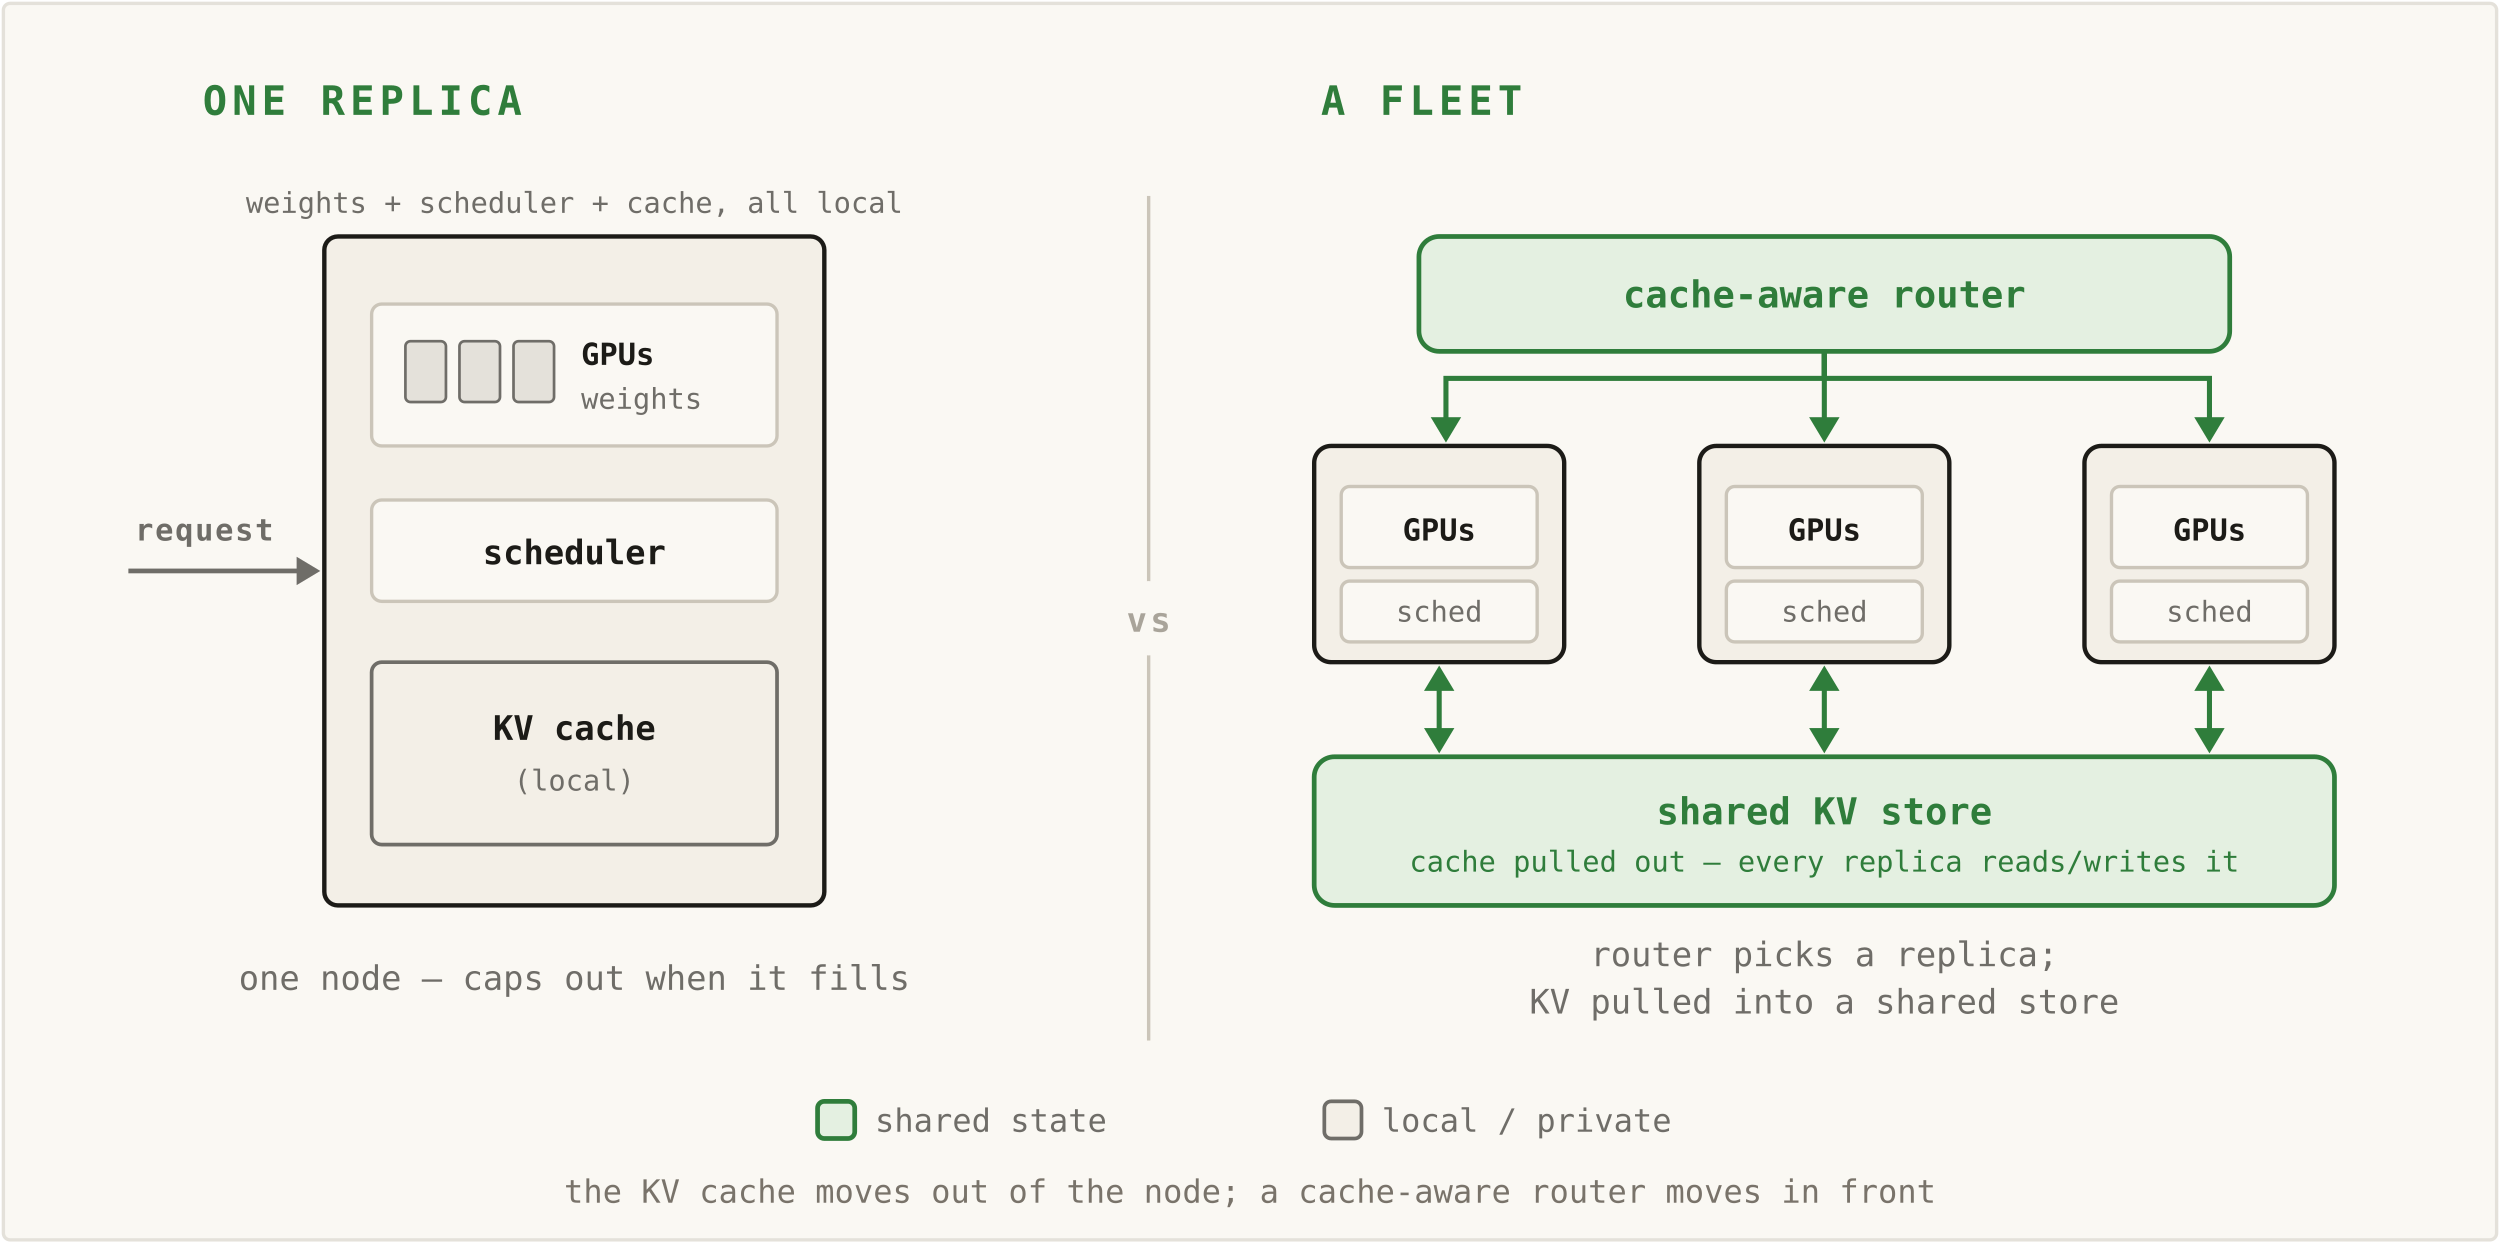
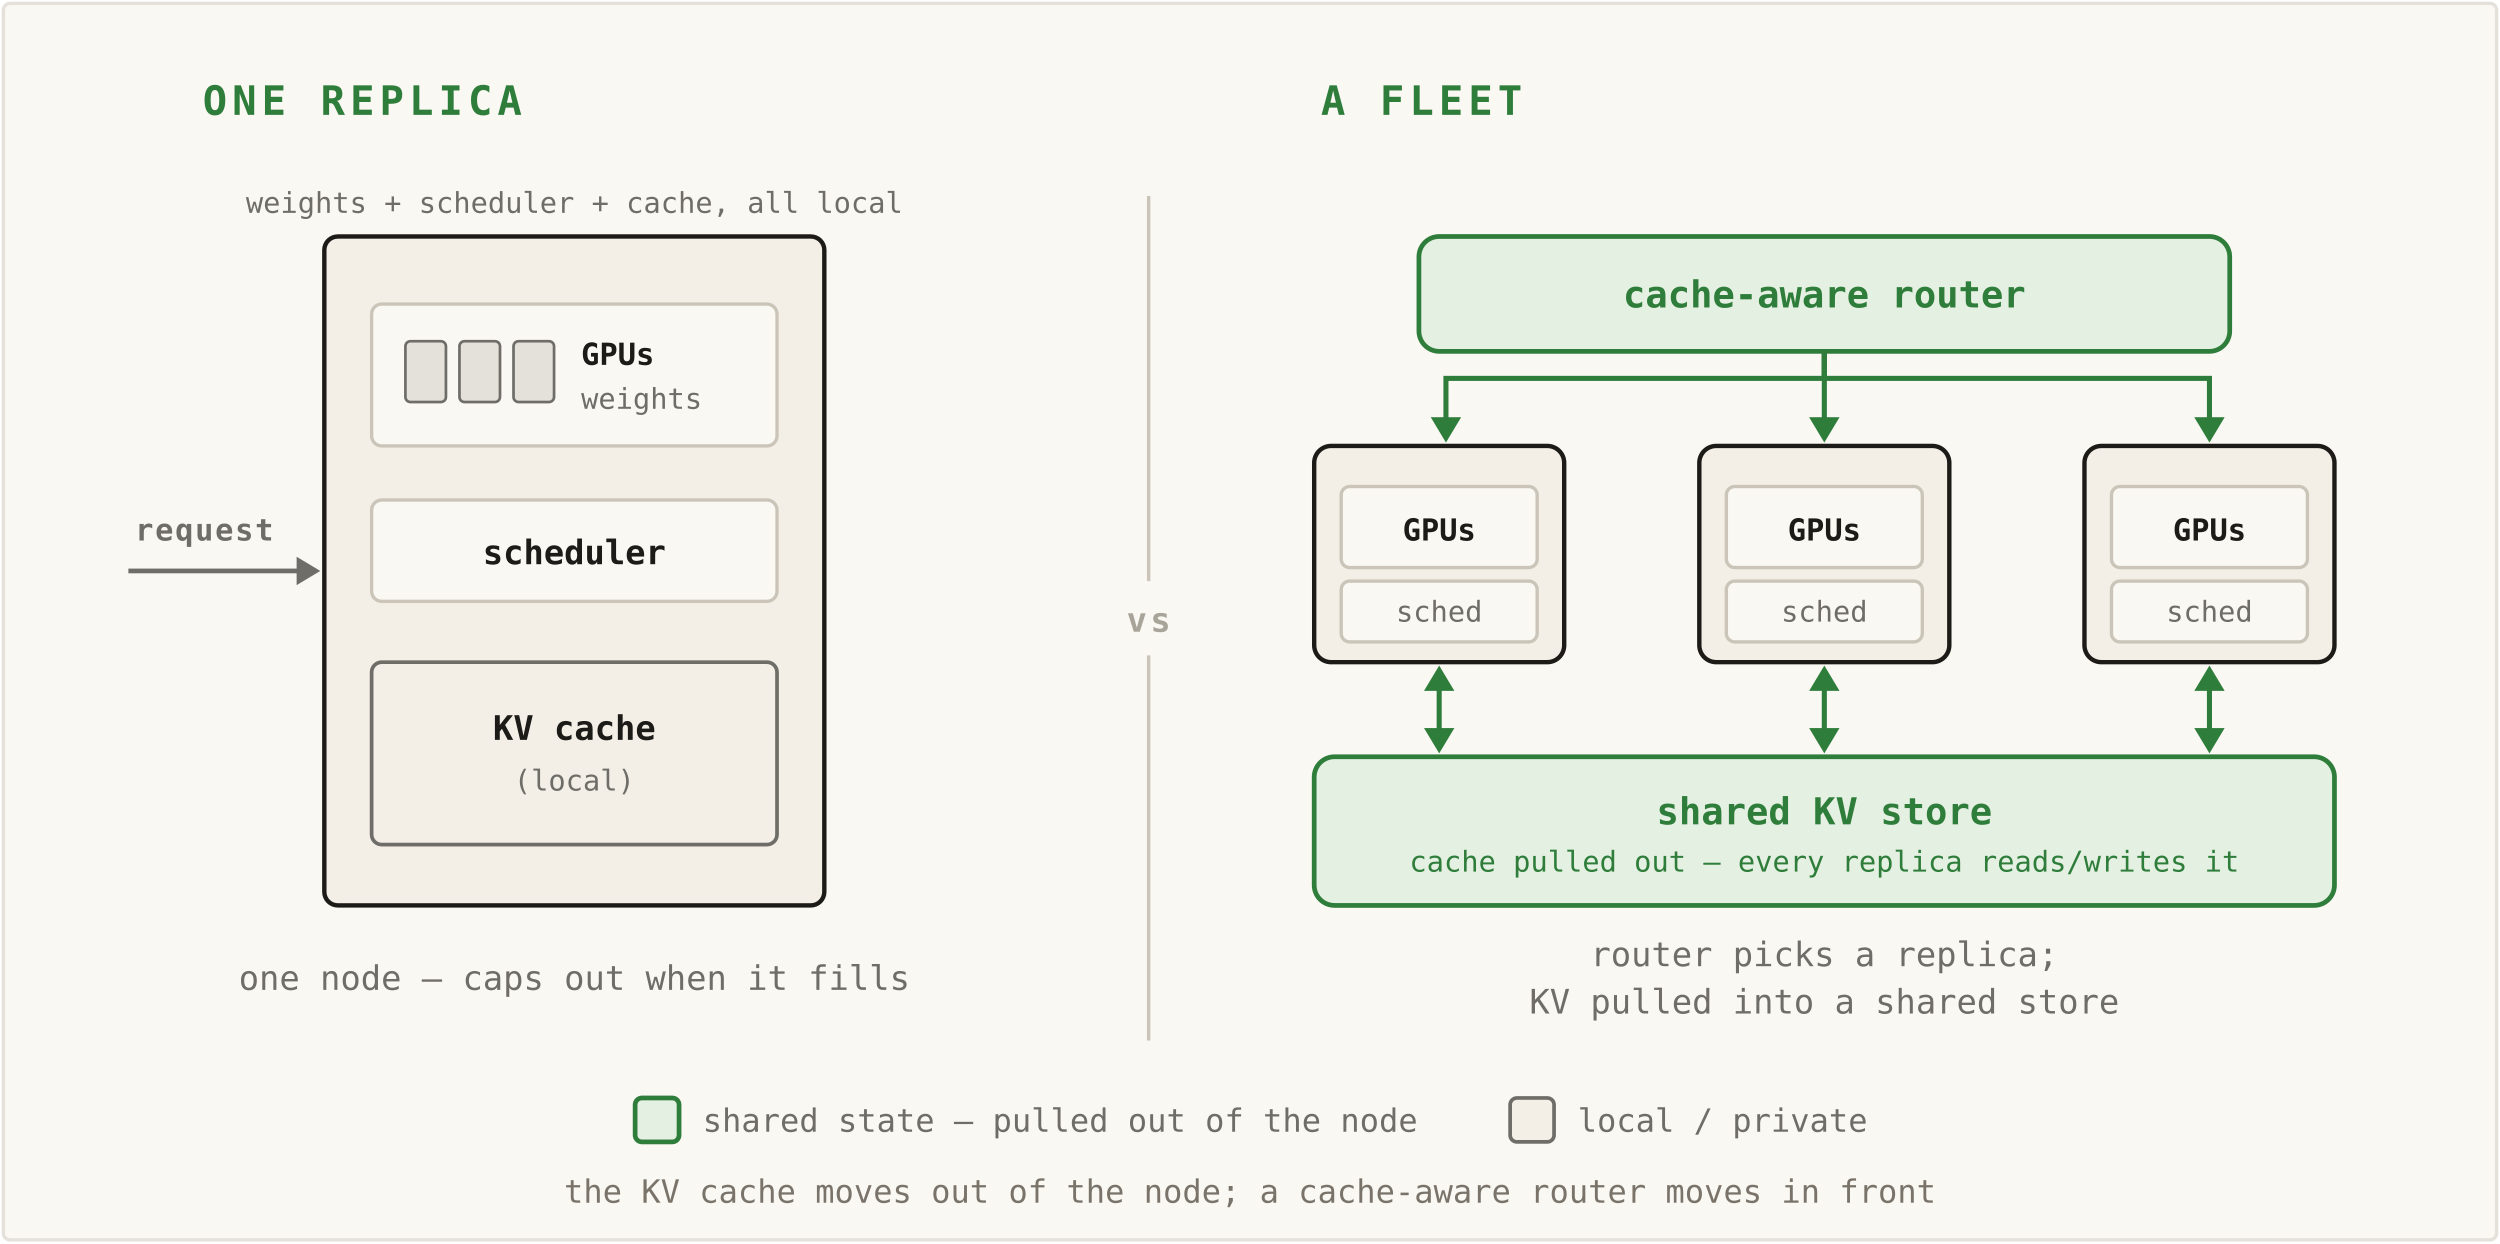
<svg xmlns="http://www.w3.org/2000/svg" viewBox="0 0 740 368" role="img" aria-label="A two-panel before-and-after contrast of inference serving, split by a thin vertical hairline with a small 'vs'. Left panel, ONE REPLICA: a single rounded node box holds everything locally — a tile of GPUs holding the weights, a small scheduler chip, and a KV-cache block — all stacked inside the one node, with a request arrow entering from the left. A grey note reads: one node — caps out when it fills. Right panel, A FLEET: at the top a green-accented cache-aware router fans out with arrows to three replica boxes in a row, each a small node with GPUs and a scheduler but no cache of its own; the router picks one replica per request. Below the replicas, a wide green shared KV store spans their width and connects to all three with bidirectional read/write arrows. A grey note reads: router picks a replica; KV pulled into a shared store. The visual story: on the left the KV cache lives inside the single node, and on the right that cache has been pulled out into a shared store while a router has appeared in front.">
  <style>
    .bg     { fill:#faf8f3; stroke:#e4e1da; }
    .ey     { font:600 12px 'JetBrains Mono',ui-monospace,monospace; letter-spacing:1.5px; fill:#2f7d3b; }
    .node   { fill:#f3efe7; stroke:#1c1b17; stroke-width:1.3; }
    .tile   { fill:#faf8f3; stroke:#cbc5b9; stroke-width:1; }
    .kv     { fill:#f3efe7; stroke:#6f6d68; stroke-width:1.1; }
    .acc    { fill:#e4f0e1; stroke:#2f7d3b; stroke-width:1.4; }
    .lbl    { font:600 10px 'JetBrains Mono',ui-monospace,monospace; fill:#1c1b17; }
    .lblg   { font:600 11px 'JetBrains Mono',ui-monospace,monospace; fill:#2f7d3b; }
    .lbls   { font:600 9px  'JetBrains Mono',ui-monospace,monospace; fill:#1c1b17; }
    .cap    { font:400 8.5px 'JetBrains Mono',ui-monospace,monospace; fill:#6f6d68; }
    .capg   { font:400 8.5px 'JetBrains Mono',ui-monospace,monospace; fill:#2f7d3b; }
    .req    { font:600 9px  'JetBrains Mono',ui-monospace,monospace; fill:#6f6d68; letter-spacing:0.5px; }
    .ann    { font:400 10px 'JetBrains Mono',ui-monospace,monospace; fill:#6f6d68; }
    .div    { stroke:#cbc5b9; stroke-width:1; }
    .vs     { font:600 10px 'JetBrains Mono',ui-monospace,monospace; fill:#a9a49a; letter-spacing:1px; }
    .lgd    { font:400 9.5px 'JetBrains Mono',ui-monospace,monospace; fill:#6f6d68; }
    .note   { font:400 9.5px 'JetBrains Mono',ui-monospace,monospace; fill:#79736a; }
    .arrs   { stroke:#6f6d68; stroke-width:1.4; fill:none; }
    .arrg   { stroke:#2f7d3b; stroke-width:1.5; fill:none; }
  </style>
  <defs>
    <marker id="af" markerWidth="8" markerHeight="8" refX="6" refY="3" orient="auto">
      <path d="M3,0 L8,3 L3,6 Z" fill="#6f6d68" />
    </marker>
    <marker id="ag" markerWidth="8" markerHeight="8" refX="6" refY="3" orient="auto-start-reverse">
      <path d="M3,0 L8,3 L3,6 Z" fill="#2f7d3b" />
    </marker>
  </defs>
  <rect class="bg" x="1" y="1" width="738" height="366" rx="2" />
  <line class="div" x1="340" y1="58" x2="340" y2="308" />
  <rect x="329" y="172" width="22" height="22" rx="11" fill="#faf8f3" />
  <text class="vs" x="340" y="187" text-anchor="middle">vs</text>
  <text class="ey" x="60" y="34">ONE REPLICA</text>
  <text class="req" x="40" y="160">request</text>
  <path class="arrs" d="M38,169 L92,169" marker-end="url(#af)" />
  <rect class="node" x="96" y="70" width="148" height="198" rx="4" />
  <text class="cap" x="170" y="63" text-anchor="middle">weights + scheduler + cache, all local</text>
  <rect class="tile" x="110" y="90" width="120" height="42" rx="3" />
  <rect x="120" y="101" width="12" height="18" rx="1.5" fill="#e4e1da" stroke="#6f6d68" stroke-width="0.8" />
  <rect x="136" y="101" width="12" height="18" rx="1.5" fill="#e4e1da" stroke="#6f6d68" stroke-width="0.8" />
  <rect x="152" y="101" width="12" height="18" rx="1.5" fill="#e4e1da" stroke="#6f6d68" stroke-width="0.8" />
  <text class="lbls" x="172" y="108">GPUs</text>
  <text class="cap" x="172" y="121">weights</text>
  <rect class="tile" x="110" y="148" width="120" height="30" rx="3" />
  <text class="lbl" x="170" y="167" text-anchor="middle">scheduler</text>
  <rect class="kv" x="110" y="196" width="120" height="54" rx="3" />
  <text class="lbl" x="170" y="219" text-anchor="middle">KV cache</text>
  <text class="cap" x="170" y="234" text-anchor="middle">(local)</text>
  <text class="ann" x="170" y="293" text-anchor="middle">one node — caps out when it fills</text>
  <text class="ey" x="391" y="34">A FLEET</text>
  <rect class="acc" x="420" y="70" width="240" height="34" rx="6" />
  <text class="lblg" x="540" y="91" text-anchor="middle">cache-aware router</text>
  <path class="arrg" d="M540,104 L540,112 L428,112 L428,128" marker-end="url(#ag)" />
  <path class="arrg" d="M540,104 L540,128" marker-end="url(#ag)" />
  <path class="arrg" d="M540,104 L540,112 L654,112 L654,128" marker-end="url(#ag)" />
  <rect class="node" x="389" y="132" width="74" height="64" rx="5" />
  <rect class="tile" x="397" y="144" width="58" height="24" rx="2.5" />
  <text class="lbls" x="426" y="160" text-anchor="middle">GPUs</text>
  <rect class="tile" x="397" y="172" width="58" height="18" rx="2.5" />
  <text class="cap" x="426" y="184" text-anchor="middle">sched</text>
  <rect class="node" x="503" y="132" width="74" height="64" rx="5" />
  <rect class="tile" x="511" y="144" width="58" height="24" rx="2.5" />
  <text class="lbls" x="540" y="160" text-anchor="middle">GPUs</text>
  <rect class="tile" x="511" y="172" width="58" height="18" rx="2.5" />
  <text class="cap" x="540" y="184" text-anchor="middle">sched</text>
  <rect class="node" x="617" y="132" width="74" height="64" rx="5" />
  <rect class="tile" x="625" y="144" width="58" height="24" rx="2.5" />
  <text class="lbls" x="654" y="160" text-anchor="middle">GPUs</text>
  <rect class="tile" x="625" y="172" width="58" height="18" rx="2.5" />
  <text class="cap" x="654" y="184" text-anchor="middle">sched</text>
  <path class="arrg" d="M426,200 L426,220" marker-start="url(#ag)" marker-end="url(#ag)" />
  <path class="arrg" d="M540,200 L540,220" marker-start="url(#ag)" marker-end="url(#ag)" />
  <path class="arrg" d="M654,200 L654,220" marker-start="url(#ag)" marker-end="url(#ag)" />
  <rect class="acc" x="389" y="224" width="302" height="44" rx="6" />
  <text class="lblg" x="540" y="244" text-anchor="middle">shared KV store</text>
  <text class="capg" x="540" y="258" text-anchor="middle">cache pulled out — every replica reads/writes it</text>
  <text class="ann" x="540" y="286" text-anchor="middle">router picks a replica;</text>
  <text class="ann" x="540" y="300" text-anchor="middle">KV pulled into a shared store</text>
-   <rect class="acc" x="242" y="326" width="11" height="11" rx="2" />
-   <text class="lgd" x="259" y="335">shared state</text>
-   <rect class="kv" x="392" y="326" width="11" height="11" rx="2" />
-   <text class="lgd" x="409" y="335">local / private</text>
+   <rect class="acc" x="188" y="325" width="13" height="13" rx="2" />
+   <text class="lgd" x="208" y="335">shared state — pulled out of the node</text>
+   <rect class="kv" x="447" y="325" width="13" height="13" rx="2" />
+   <text class="lgd" x="467" y="335">local / private</text>
  <text class="note" x="370" y="356" text-anchor="middle">the KV cache moves out of the node; a cache-aware router moves in front</text>
</svg>
